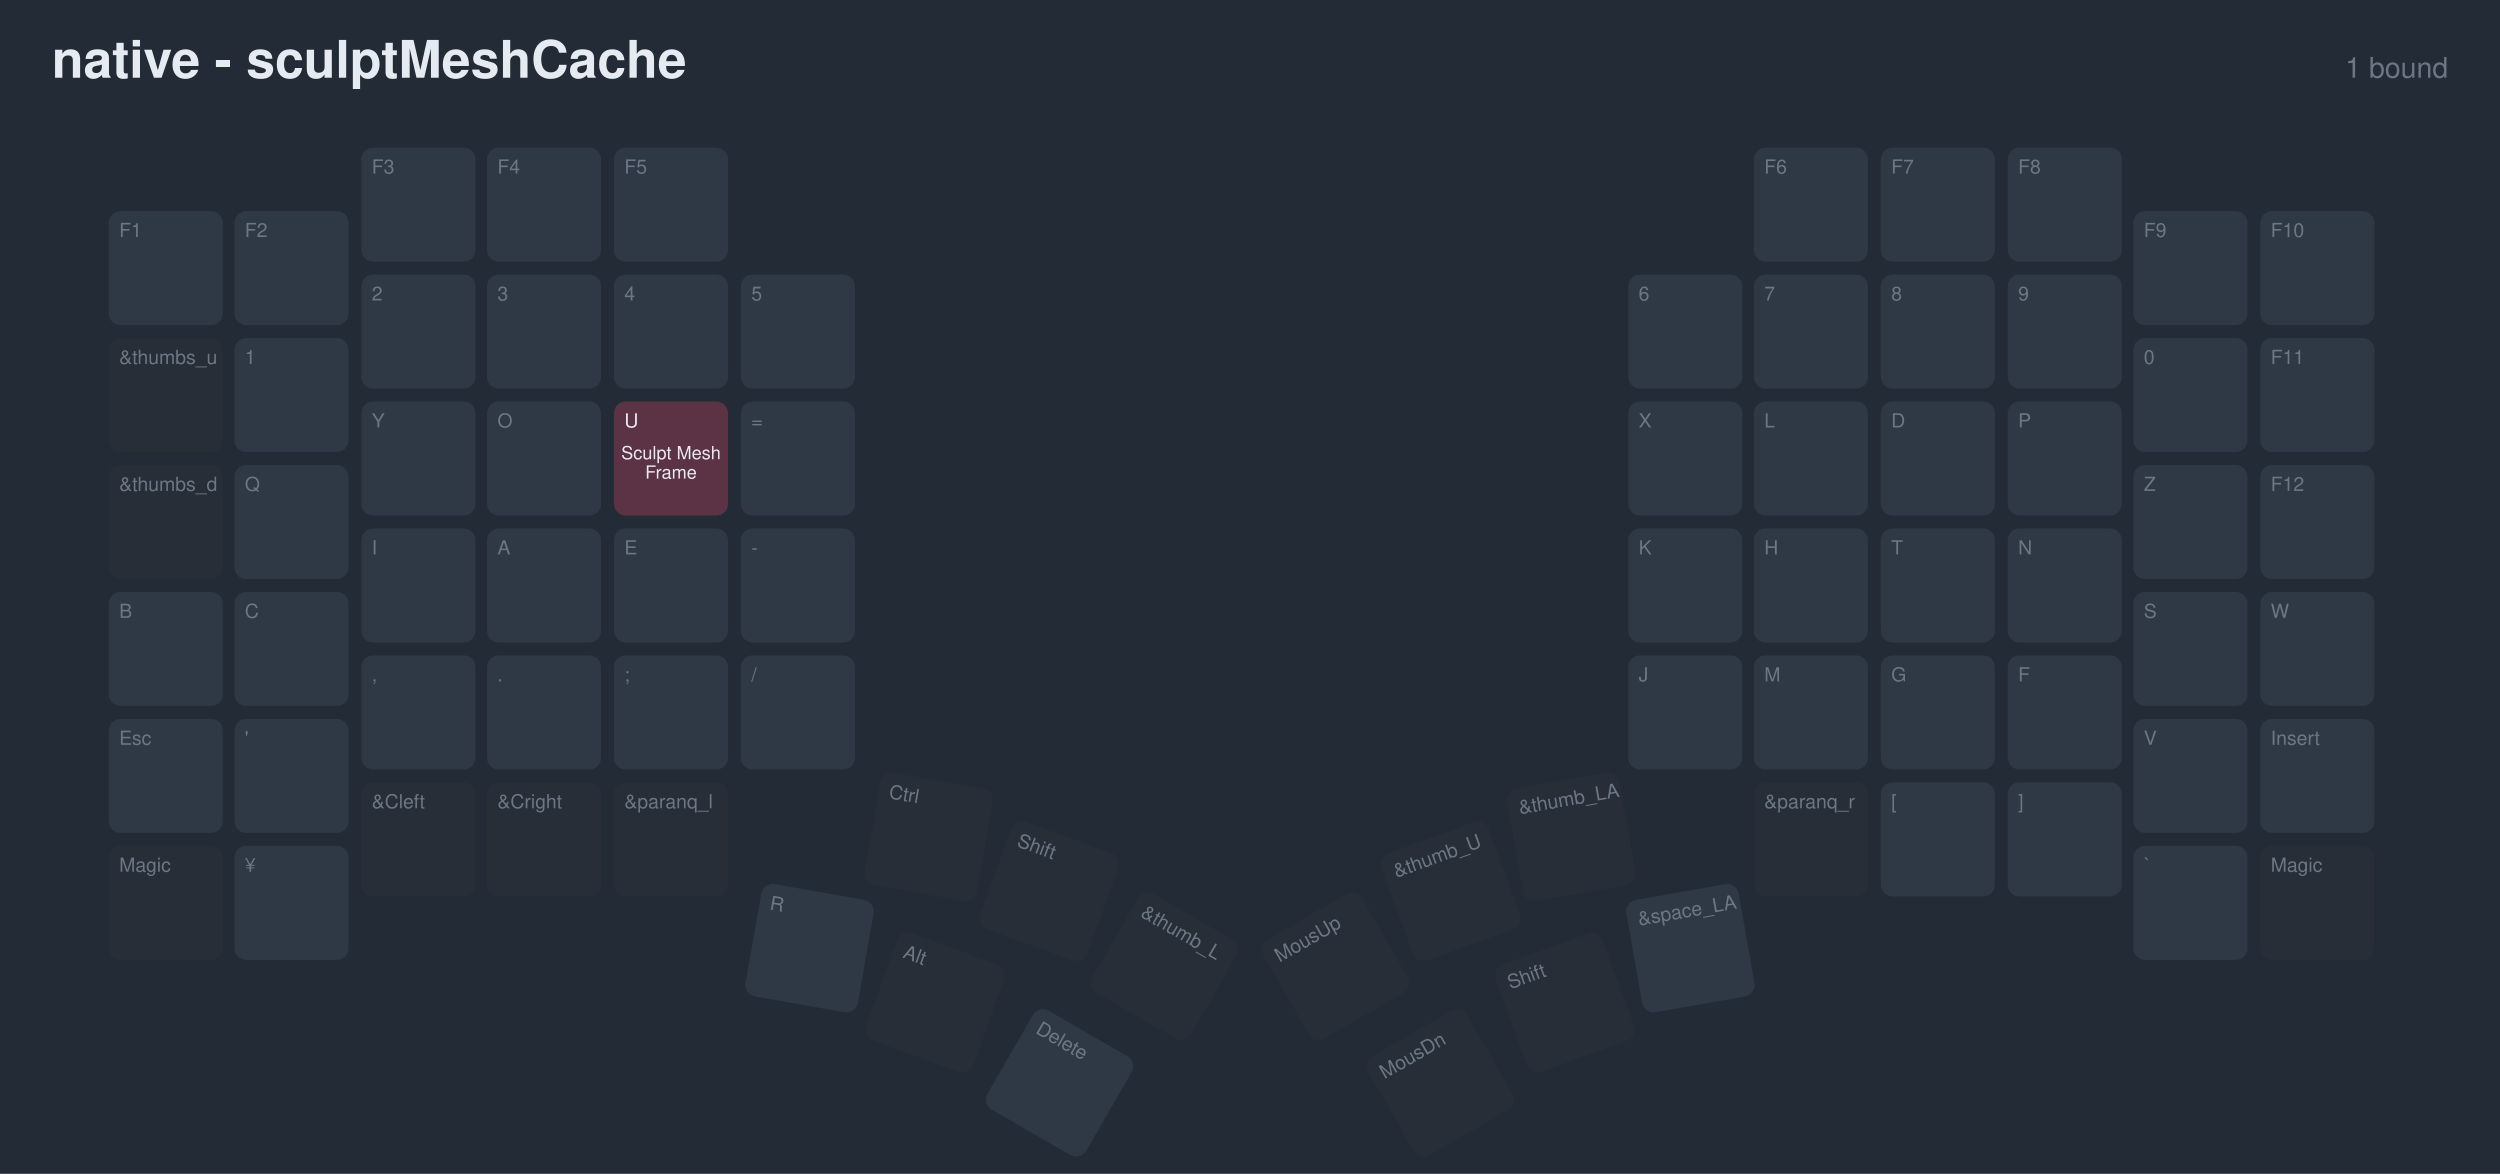
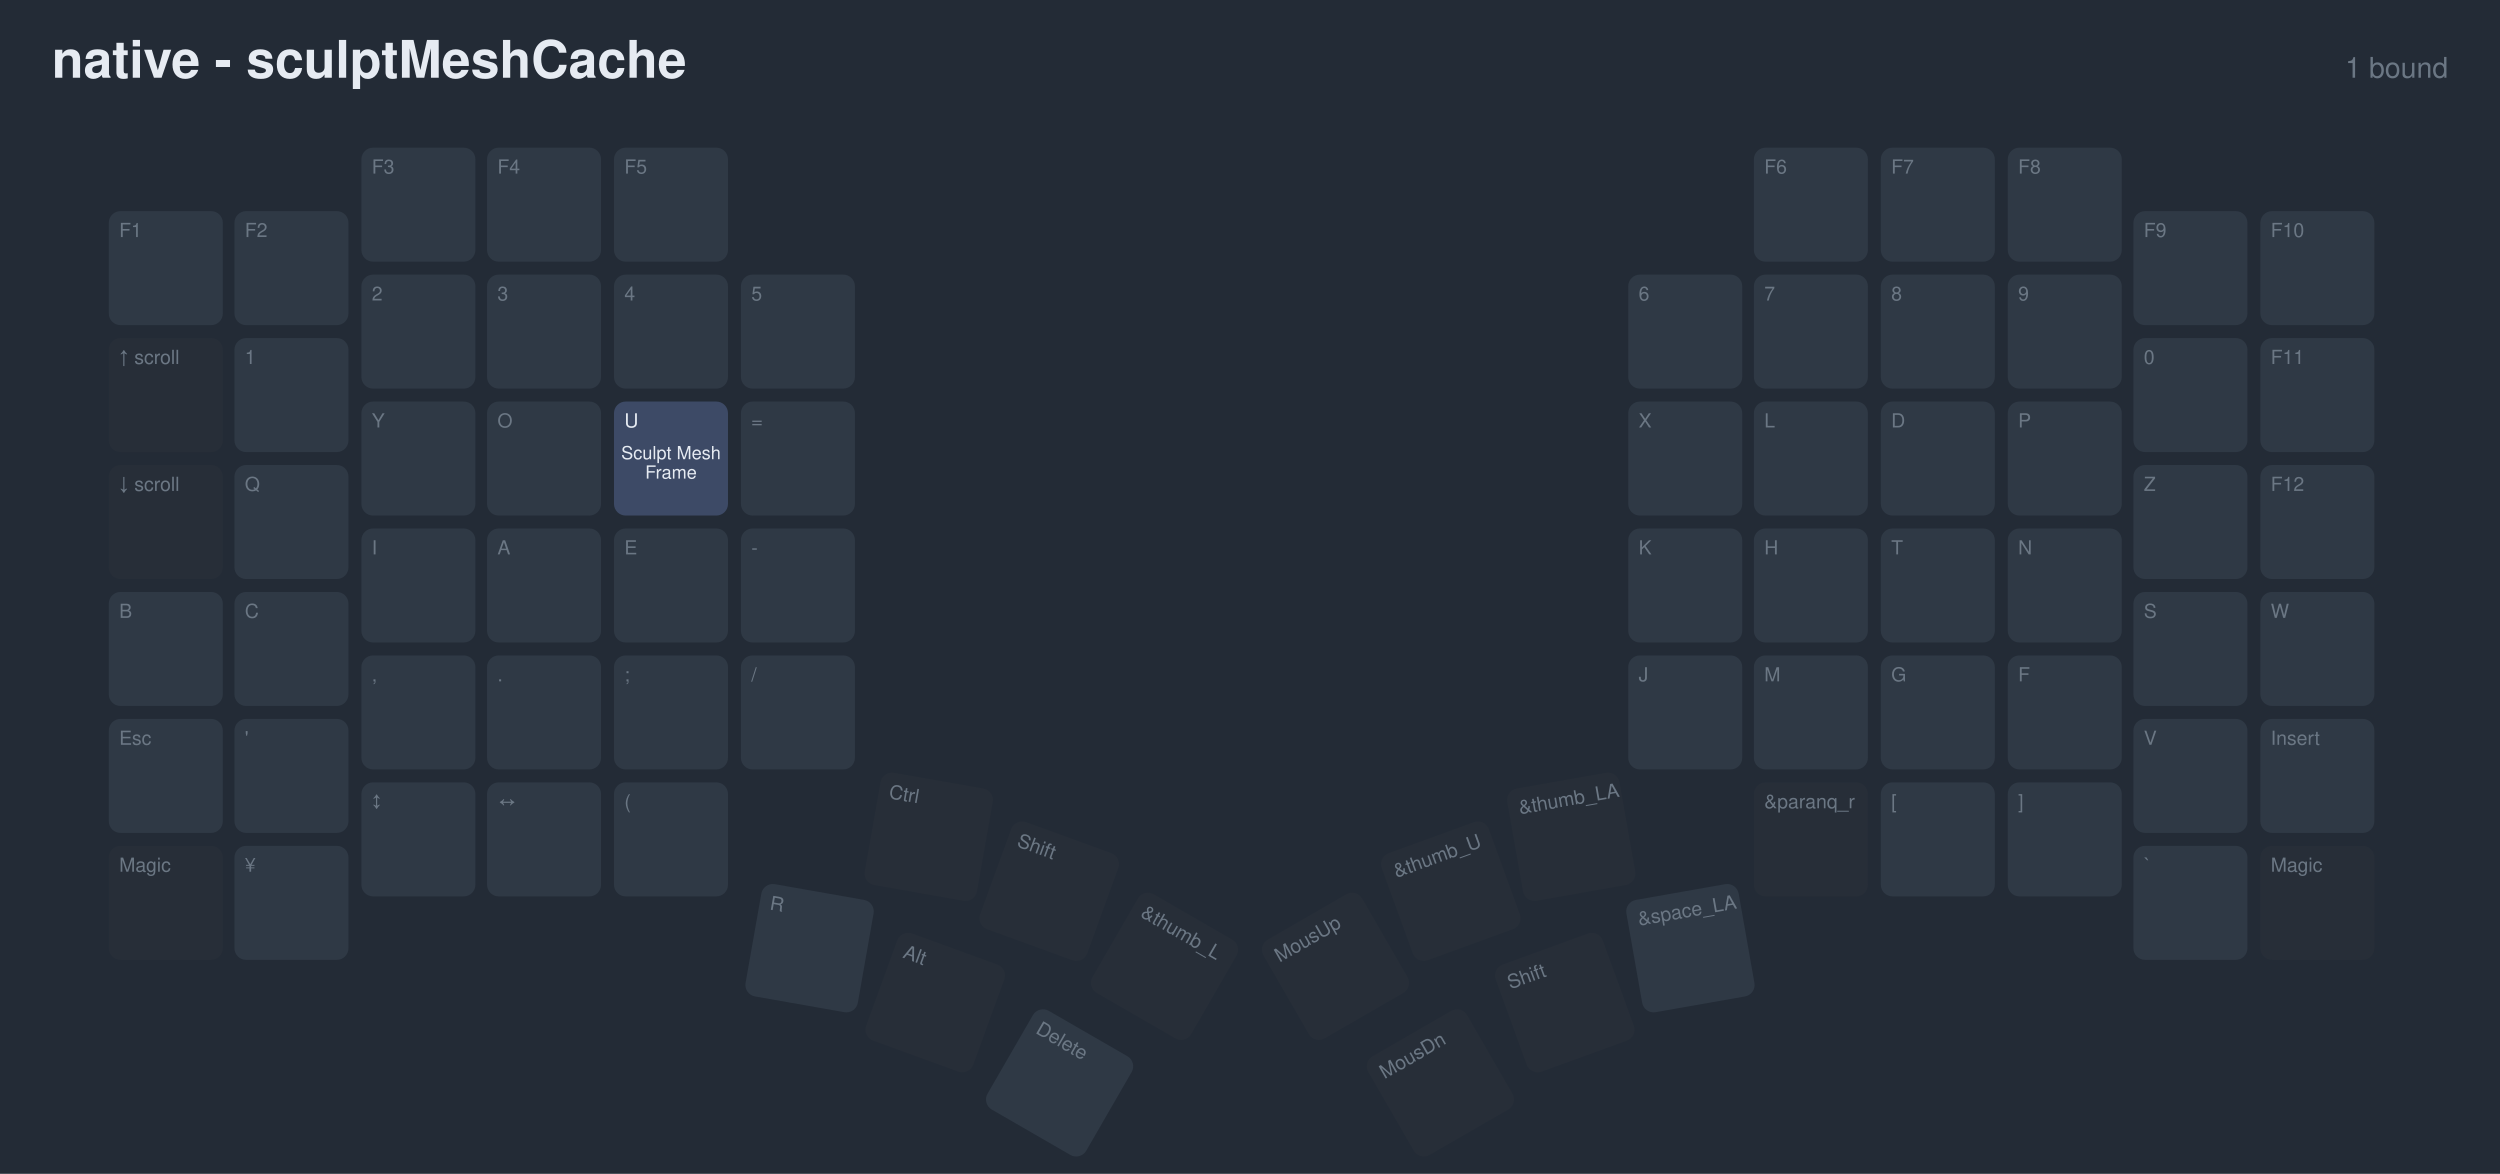
<svg xmlns="http://www.w3.org/2000/svg" width="1930" height="906" viewBox="0 0 1930 906">
  <rect width="1930" height="906" fill="#232b36" />
  <rect x="0" y="0" width="1930" height="906" fill="#232b36" />
  <text x="40" y="60" font-family="Helvetica, Arial, sans-serif" font-size="40" font-weight="bold" fill="#e6ebf2">native  -  sculptMeshCache</text>
  <text x="1890" y="60" text-anchor="end" font-family="Helvetica, Arial, sans-serif" font-size="22" fill="#6b7784">1 bound</text>
  <g transform="translate(-0 96)">
    <g>
      <rect x="84" y="67" width="88" height="88" rx="9" fill="#2f3945" stroke="none" stroke-width="3" />
      <text x="92" y="87" font-family="Helvetica, Arial, sans-serif" font-size="15" fill="#6b7784">F1</text>
    </g>
    <g>
      <rect x="84" y="165" width="88" height="88" rx="9" fill="#272e38" stroke="none" stroke-width="3" />
-       <text x="92" y="185" font-family="Helvetica, Arial, sans-serif" font-size="15" fill="#6b7784">&amp;thumbs_u</text>
+       <text x="92" y="185" font-family="Helvetica, Arial, sans-serif" font-size="15" fill="#6b7784">↑ scroll</text>
    </g>
    <g>
      <rect x="84" y="263" width="88" height="88" rx="9" fill="#272e38" stroke="none" stroke-width="3" />
-       <text x="92" y="283" font-family="Helvetica, Arial, sans-serif" font-size="15" fill="#6b7784">&amp;thumbs_d</text>
+       <text x="92" y="283" font-family="Helvetica, Arial, sans-serif" font-size="15" fill="#6b7784">↓ scroll</text>
    </g>
    <g>
      <rect x="84" y="361" width="88" height="88" rx="9" fill="#2f3945" stroke="none" stroke-width="3" />
      <text x="92" y="381" font-family="Helvetica, Arial, sans-serif" font-size="15" fill="#6b7784">B</text>
    </g>
    <g>
      <rect x="84" y="459" width="88" height="88" rx="9" fill="#2f3945" stroke="none" stroke-width="3" />
      <text x="92" y="479" font-family="Helvetica, Arial, sans-serif" font-size="15" fill="#6b7784">Esc</text>
    </g>
    <g>
      <rect x="84" y="557" width="88" height="88" rx="9" fill="#272e38" stroke="none" stroke-width="3" />
      <text x="92" y="577" font-family="Helvetica, Arial, sans-serif" font-size="15" fill="#6b7784">Magic</text>
    </g>
    <g>
      <rect x="181" y="67" width="88" height="88" rx="9" fill="#2f3945" stroke="none" stroke-width="3" />
      <text x="189" y="87" font-family="Helvetica, Arial, sans-serif" font-size="15" fill="#6b7784">F2</text>
    </g>
    <g>
      <rect x="181" y="165" width="88" height="88" rx="9" fill="#2f3945" stroke="none" stroke-width="3" />
      <text x="189" y="185" font-family="Helvetica, Arial, sans-serif" font-size="15" fill="#6b7784">1</text>
    </g>
    <g>
      <rect x="181" y="263" width="88" height="88" rx="9" fill="#2f3945" stroke="none" stroke-width="3" />
      <text x="189" y="283" font-family="Helvetica, Arial, sans-serif" font-size="15" fill="#6b7784">Q</text>
    </g>
    <g>
      <rect x="181" y="361" width="88" height="88" rx="9" fill="#2f3945" stroke="none" stroke-width="3" />
      <text x="189" y="381" font-family="Helvetica, Arial, sans-serif" font-size="15" fill="#6b7784">C</text>
    </g>
    <g>
      <rect x="181" y="459" width="88" height="88" rx="9" fill="#2f3945" stroke="none" stroke-width="3" />
      <text x="189" y="479" font-family="Helvetica, Arial, sans-serif" font-size="15" fill="#6b7784">'</text>
    </g>
    <g>
      <rect x="181" y="557" width="88" height="88" rx="9" fill="#2f3945" stroke="none" stroke-width="3" />
      <text x="189" y="577" font-family="Helvetica, Arial, sans-serif" font-size="15" fill="#6b7784">¥</text>
    </g>
    <g>
      <rect x="279" y="18" width="88" height="88" rx="9" fill="#2f3945" stroke="none" stroke-width="3" />
      <text x="287" y="38" font-family="Helvetica, Arial, sans-serif" font-size="15" fill="#6b7784">F3</text>
    </g>
    <g>
      <rect x="279" y="116" width="88" height="88" rx="9" fill="#2f3945" stroke="none" stroke-width="3" />
      <text x="287" y="136" font-family="Helvetica, Arial, sans-serif" font-size="15" fill="#6b7784">2</text>
    </g>
    <g>
      <rect x="279" y="214" width="88" height="88" rx="9" fill="#2f3945" stroke="none" stroke-width="3" />
      <text x="287" y="234" font-family="Helvetica, Arial, sans-serif" font-size="15" fill="#6b7784">Y</text>
    </g>
    <g>
      <rect x="279" y="312" width="88" height="88" rx="9" fill="#2f3945" stroke="none" stroke-width="3" />
      <text x="287" y="332" font-family="Helvetica, Arial, sans-serif" font-size="15" fill="#6b7784">I</text>
    </g>
    <g>
      <rect x="279" y="410" width="88" height="88" rx="9" fill="#2f3945" stroke="none" stroke-width="3" />
      <text x="287" y="430" font-family="Helvetica, Arial, sans-serif" font-size="15" fill="#6b7784">,</text>
    </g>
    <g>
-       <rect x="279" y="508" width="88" height="88" rx="9" fill="#272e38" stroke="none" stroke-width="3" />
-       <text x="287" y="528" font-family="Helvetica, Arial, sans-serif" font-size="15" fill="#6b7784">&amp;Cleft</text>
+       <rect x="279" y="508" width="88" height="88" rx="9" fill="#2f3945" stroke="none" stroke-width="3" />
+       <text x="287" y="528" font-family="Helvetica, Arial, sans-serif" font-size="15" fill="#6b7784">↕</text>
    </g>
    <g>
      <rect x="376" y="18" width="88" height="88" rx="9" fill="#2f3945" stroke="none" stroke-width="3" />
      <text x="384" y="38" font-family="Helvetica, Arial, sans-serif" font-size="15" fill="#6b7784">F4</text>
    </g>
    <g>
      <rect x="376" y="116" width="88" height="88" rx="9" fill="#2f3945" stroke="none" stroke-width="3" />
      <text x="384" y="136" font-family="Helvetica, Arial, sans-serif" font-size="15" fill="#6b7784">3</text>
    </g>
    <g>
      <rect x="376" y="214" width="88" height="88" rx="9" fill="#2f3945" stroke="none" stroke-width="3" />
      <text x="384" y="234" font-family="Helvetica, Arial, sans-serif" font-size="15" fill="#6b7784">O</text>
    </g>
    <g>
      <rect x="376" y="312" width="88" height="88" rx="9" fill="#2f3945" stroke="none" stroke-width="3" />
      <text x="384" y="332" font-family="Helvetica, Arial, sans-serif" font-size="15" fill="#6b7784">A</text>
    </g>
    <g>
      <rect x="376" y="410" width="88" height="88" rx="9" fill="#2f3945" stroke="none" stroke-width="3" />
      <text x="384" y="430" font-family="Helvetica, Arial, sans-serif" font-size="15" fill="#6b7784">.</text>
    </g>
    <g>
-       <rect x="376" y="508" width="88" height="88" rx="9" fill="#272e38" stroke="none" stroke-width="3" />
-       <text x="384" y="528" font-family="Helvetica, Arial, sans-serif" font-size="15" fill="#6b7784">&amp;Cright</text>
+       <rect x="376" y="508" width="88" height="88" rx="9" fill="#2f3945" stroke="none" stroke-width="3" />
+       <text x="384" y="528" font-family="Helvetica, Arial, sans-serif" font-size="15" fill="#6b7784">↔</text>
    </g>
    <g>
      <rect x="474" y="18" width="88" height="88" rx="9" fill="#2f3945" stroke="none" stroke-width="3" />
      <text x="482" y="38" font-family="Helvetica, Arial, sans-serif" font-size="15" fill="#6b7784">F5</text>
    </g>
    <g>
      <rect x="474" y="116" width="88" height="88" rx="9" fill="#2f3945" stroke="none" stroke-width="3" />
      <text x="482" y="136" font-family="Helvetica, Arial, sans-serif" font-size="15" fill="#6b7784">4</text>
    </g>
    <g>
-       <rect x="474" y="214" width="88" height="88" rx="9" fill="#5c3344" stroke="none" stroke-width="3" />
+       <rect x="474" y="214" width="88" height="88" rx="9" fill="#3d4a66" stroke="none" stroke-width="3" />
      <text x="482" y="234" font-family="Helvetica, Arial, sans-serif" font-size="15" fill="#e6ebf2">U</text>
      <text x="518" y="258.5" text-anchor="middle" font-family="Helvetica, Arial, sans-serif" font-size="14" fill="#e6ebf2">Sculpt Mesh</text>
      <text x="518" y="273.5" text-anchor="middle" font-family="Helvetica, Arial, sans-serif" font-size="14" fill="#e6ebf2">Frame</text>
    </g>
    <g>
      <rect x="474" y="312" width="88" height="88" rx="9" fill="#2f3945" stroke="none" stroke-width="3" />
      <text x="482" y="332" font-family="Helvetica, Arial, sans-serif" font-size="15" fill="#6b7784">E</text>
    </g>
    <g>
      <rect x="474" y="410" width="88" height="88" rx="9" fill="#2f3945" stroke="none" stroke-width="3" />
      <text x="482" y="430" font-family="Helvetica, Arial, sans-serif" font-size="15" fill="#6b7784">;</text>
    </g>
    <g>
-       <rect x="474" y="508" width="88" height="88" rx="9" fill="#272e38" stroke="none" stroke-width="3" />
-       <text x="482" y="528" font-family="Helvetica, Arial, sans-serif" font-size="15" fill="#6b7784">&amp;paranq_l</text>
+       <rect x="474" y="508" width="88" height="88" rx="9" fill="#2f3945" stroke="none" stroke-width="3" />
+       <text x="482" y="528" font-family="Helvetica, Arial, sans-serif" font-size="15" fill="#6b7784">(</text>
    </g>
    <g>
      <rect x="572" y="116" width="88" height="88" rx="9" fill="#2f3945" stroke="none" stroke-width="3" />
      <text x="580" y="136" font-family="Helvetica, Arial, sans-serif" font-size="15" fill="#6b7784">5</text>
    </g>
    <g>
      <rect x="572" y="214" width="88" height="88" rx="9" fill="#2f3945" stroke="none" stroke-width="3" />
      <text x="580" y="234" font-family="Helvetica, Arial, sans-serif" font-size="15" fill="#6b7784">=</text>
    </g>
    <g>
      <rect x="572" y="312" width="88" height="88" rx="9" fill="#2f3945" stroke="none" stroke-width="3" />
      <text x="580" y="332" font-family="Helvetica, Arial, sans-serif" font-size="15" fill="#6b7784">-</text>
    </g>
    <g>
      <rect x="572" y="410" width="88" height="88" rx="9" fill="#2f3945" stroke="none" stroke-width="3" />
      <text x="580" y="430" font-family="Helvetica, Arial, sans-serif" font-size="15" fill="#6b7784">/</text>
    </g>
    <g>
      <rect x="1257" y="116" width="88" height="88" rx="9" fill="#2f3945" stroke="none" stroke-width="3" />
      <text x="1265" y="136" font-family="Helvetica, Arial, sans-serif" font-size="15" fill="#6b7784">6</text>
    </g>
    <g>
      <rect x="1257" y="214" width="88" height="88" rx="9" fill="#2f3945" stroke="none" stroke-width="3" />
      <text x="1265" y="234" font-family="Helvetica, Arial, sans-serif" font-size="15" fill="#6b7784">X</text>
    </g>
    <g>
      <rect x="1257" y="312" width="88" height="88" rx="9" fill="#2f3945" stroke="none" stroke-width="3" />
      <text x="1265" y="332" font-family="Helvetica, Arial, sans-serif" font-size="15" fill="#6b7784">K</text>
    </g>
    <g>
      <rect x="1257" y="410" width="88" height="88" rx="9" fill="#2f3945" stroke="none" stroke-width="3" />
      <text x="1265" y="430" font-family="Helvetica, Arial, sans-serif" font-size="15" fill="#6b7784">J</text>
    </g>
    <g>
      <rect x="1354" y="18" width="88" height="88" rx="9" fill="#2f3945" stroke="none" stroke-width="3" />
      <text x="1362" y="38" font-family="Helvetica, Arial, sans-serif" font-size="15" fill="#6b7784">F6</text>
    </g>
    <g>
      <rect x="1354" y="116" width="88" height="88" rx="9" fill="#2f3945" stroke="none" stroke-width="3" />
      <text x="1362" y="136" font-family="Helvetica, Arial, sans-serif" font-size="15" fill="#6b7784">7</text>
    </g>
    <g>
      <rect x="1354" y="214" width="88" height="88" rx="9" fill="#2f3945" stroke="none" stroke-width="3" />
      <text x="1362" y="234" font-family="Helvetica, Arial, sans-serif" font-size="15" fill="#6b7784">L</text>
    </g>
    <g>
      <rect x="1354" y="312" width="88" height="88" rx="9" fill="#2f3945" stroke="none" stroke-width="3" />
      <text x="1362" y="332" font-family="Helvetica, Arial, sans-serif" font-size="15" fill="#6b7784">H</text>
    </g>
    <g>
      <rect x="1354" y="410" width="88" height="88" rx="9" fill="#2f3945" stroke="none" stroke-width="3" />
      <text x="1362" y="430" font-family="Helvetica, Arial, sans-serif" font-size="15" fill="#6b7784">M</text>
    </g>
    <g>
      <rect x="1354" y="508" width="88" height="88" rx="9" fill="#272e38" stroke="none" stroke-width="3" />
      <text x="1362" y="528" font-family="Helvetica, Arial, sans-serif" font-size="15" fill="#6b7784">&amp;paranq_r</text>
    </g>
    <g>
      <rect x="1452" y="18" width="88" height="88" rx="9" fill="#2f3945" stroke="none" stroke-width="3" />
      <text x="1460" y="38" font-family="Helvetica, Arial, sans-serif" font-size="15" fill="#6b7784">F7</text>
    </g>
    <g>
      <rect x="1452" y="116" width="88" height="88" rx="9" fill="#2f3945" stroke="none" stroke-width="3" />
      <text x="1460" y="136" font-family="Helvetica, Arial, sans-serif" font-size="15" fill="#6b7784">8</text>
    </g>
    <g>
      <rect x="1452" y="214" width="88" height="88" rx="9" fill="#2f3945" stroke="none" stroke-width="3" />
      <text x="1460" y="234" font-family="Helvetica, Arial, sans-serif" font-size="15" fill="#6b7784">D</text>
    </g>
    <g>
      <rect x="1452" y="312" width="88" height="88" rx="9" fill="#2f3945" stroke="none" stroke-width="3" />
      <text x="1460" y="332" font-family="Helvetica, Arial, sans-serif" font-size="15" fill="#6b7784">T</text>
    </g>
    <g>
      <rect x="1452" y="410" width="88" height="88" rx="9" fill="#2f3945" stroke="none" stroke-width="3" />
      <text x="1460" y="430" font-family="Helvetica, Arial, sans-serif" font-size="15" fill="#6b7784">G</text>
    </g>
    <g>
      <rect x="1452" y="508" width="88" height="88" rx="9" fill="#2f3945" stroke="none" stroke-width="3" />
      <text x="1460" y="528" font-family="Helvetica, Arial, sans-serif" font-size="15" fill="#6b7784">[</text>
    </g>
    <g>
      <rect x="1550" y="18" width="88" height="88" rx="9" fill="#2f3945" stroke="none" stroke-width="3" />
      <text x="1558" y="38" font-family="Helvetica, Arial, sans-serif" font-size="15" fill="#6b7784">F8</text>
    </g>
    <g>
      <rect x="1550" y="116" width="88" height="88" rx="9" fill="#2f3945" stroke="none" stroke-width="3" />
      <text x="1558" y="136" font-family="Helvetica, Arial, sans-serif" font-size="15" fill="#6b7784">9</text>
    </g>
    <g>
      <rect x="1550" y="214" width="88" height="88" rx="9" fill="#2f3945" stroke="none" stroke-width="3" />
      <text x="1558" y="234" font-family="Helvetica, Arial, sans-serif" font-size="15" fill="#6b7784">P</text>
    </g>
    <g>
      <rect x="1550" y="312" width="88" height="88" rx="9" fill="#2f3945" stroke="none" stroke-width="3" />
      <text x="1558" y="332" font-family="Helvetica, Arial, sans-serif" font-size="15" fill="#6b7784">N</text>
    </g>
    <g>
      <rect x="1550" y="410" width="88" height="88" rx="9" fill="#2f3945" stroke="none" stroke-width="3" />
      <text x="1558" y="430" font-family="Helvetica, Arial, sans-serif" font-size="15" fill="#6b7784">F</text>
    </g>
    <g>
      <rect x="1550" y="508" width="88" height="88" rx="9" fill="#2f3945" stroke="none" stroke-width="3" />
      <text x="1558" y="528" font-family="Helvetica, Arial, sans-serif" font-size="15" fill="#6b7784">]</text>
    </g>
    <g>
      <rect x="1647" y="67" width="88" height="88" rx="9" fill="#2f3945" stroke="none" stroke-width="3" />
      <text x="1655" y="87" font-family="Helvetica, Arial, sans-serif" font-size="15" fill="#6b7784">F9</text>
    </g>
    <g>
      <rect x="1647" y="165" width="88" height="88" rx="9" fill="#2f3945" stroke="none" stroke-width="3" />
      <text x="1655" y="185" font-family="Helvetica, Arial, sans-serif" font-size="15" fill="#6b7784">0</text>
    </g>
    <g>
      <rect x="1647" y="263" width="88" height="88" rx="9" fill="#2f3945" stroke="none" stroke-width="3" />
      <text x="1655" y="283" font-family="Helvetica, Arial, sans-serif" font-size="15" fill="#6b7784">Z</text>
    </g>
    <g>
      <rect x="1647" y="361" width="88" height="88" rx="9" fill="#2f3945" stroke="none" stroke-width="3" />
      <text x="1655" y="381" font-family="Helvetica, Arial, sans-serif" font-size="15" fill="#6b7784">S</text>
    </g>
    <g>
      <rect x="1647" y="459" width="88" height="88" rx="9" fill="#2f3945" stroke="none" stroke-width="3" />
      <text x="1655" y="479" font-family="Helvetica, Arial, sans-serif" font-size="15" fill="#6b7784">V</text>
    </g>
    <g>
      <rect x="1647" y="557" width="88" height="88" rx="9" fill="#2f3945" stroke="none" stroke-width="3" />
      <text x="1655" y="577" font-family="Helvetica, Arial, sans-serif" font-size="15" fill="#6b7784">`</text>
    </g>
    <g>
      <rect x="1745" y="67" width="88" height="88" rx="9" fill="#2f3945" stroke="none" stroke-width="3" />
      <text x="1753" y="87" font-family="Helvetica, Arial, sans-serif" font-size="15" fill="#6b7784">F10</text>
    </g>
    <g>
      <rect x="1745" y="165" width="88" height="88" rx="9" fill="#2f3945" stroke="none" stroke-width="3" />
      <text x="1753" y="185" font-family="Helvetica, Arial, sans-serif" font-size="15" fill="#6b7784">F11</text>
    </g>
    <g>
      <rect x="1745" y="263" width="88" height="88" rx="9" fill="#2f3945" stroke="none" stroke-width="3" />
      <text x="1753" y="283" font-family="Helvetica, Arial, sans-serif" font-size="15" fill="#6b7784">F12</text>
    </g>
    <g>
      <rect x="1745" y="361" width="88" height="88" rx="9" fill="#2f3945" stroke="none" stroke-width="3" />
      <text x="1753" y="381" font-family="Helvetica, Arial, sans-serif" font-size="15" fill="#6b7784">W</text>
    </g>
    <g>
      <rect x="1745" y="459" width="88" height="88" rx="9" fill="#2f3945" stroke="none" stroke-width="3" />
      <text x="1753" y="479" font-family="Helvetica, Arial, sans-serif" font-size="15" fill="#6b7784">Insert</text>
    </g>
    <g>
      <rect x="1745" y="557" width="88" height="88" rx="9" fill="#272e38" stroke="none" stroke-width="3" />
      <text x="1753" y="577" font-family="Helvetica, Arial, sans-serif" font-size="15" fill="#6b7784">Magic</text>
    </g>
    <g transform="rotate(10 717 550)">
      <rect x="673" y="506" width="88" height="88" rx="9" fill="#272e38" stroke="none" stroke-width="3" />
      <text x="681" y="526" font-family="Helvetica, Arial, sans-serif" font-size="15" fill="#6b7784">Ctrl</text>
    </g>
    <g transform="rotate(20 810 592)">
      <rect x="766" y="548" width="88" height="88" rx="9" fill="#272e38" stroke="none" stroke-width="3" />
      <text x="774" y="568" font-family="Helvetica, Arial, sans-serif" font-size="15" fill="#6b7784">Shift</text>
    </g>
    <g transform="rotate(30 899 650)">
      <rect x="855" y="606" width="88" height="88" rx="9" fill="#272e38" stroke="none" stroke-width="3" />
      <text x="863" y="626" font-family="Helvetica, Arial, sans-serif" font-size="15" fill="#6b7784">&amp;thumb_L</text>
    </g>
    <g transform="rotate(10 625 636)">
      <rect x="581" y="592" width="88" height="88" rx="9" fill="#2f3945" stroke="none" stroke-width="3" />
      <text x="589" y="612" font-family="Helvetica, Arial, sans-serif" font-size="15" fill="#6b7784">R</text>
    </g>
    <g transform="rotate(20 722 678)">
      <rect x="678" y="634" width="88" height="88" rx="9" fill="#272e38" stroke="none" stroke-width="3" />
      <text x="686" y="654" font-family="Helvetica, Arial, sans-serif" font-size="15" fill="#6b7784">Alt</text>
    </g>
    <g transform="rotate(30 818 740)">
      <rect x="774" y="696" width="88" height="88" rx="9" fill="#2f3945" stroke="none" stroke-width="3" />
      <text x="782" y="716" font-family="Helvetica, Arial, sans-serif" font-size="15" fill="#6b7784">Delete</text>
    </g>
    <g transform="rotate(-10 1213 550)">
      <rect x="1169" y="506" width="88" height="88" rx="9" fill="#272e38" stroke="none" stroke-width="3" />
      <text x="1177" y="526" font-family="Helvetica, Arial, sans-serif" font-size="15" fill="#6b7784">&amp;thumb_LA</text>
    </g>
    <g transform="rotate(-20 1120 592)">
      <rect x="1076" y="548" width="88" height="88" rx="9" fill="#272e38" stroke="none" stroke-width="3" />
      <text x="1084" y="568" font-family="Helvetica, Arial, sans-serif" font-size="15" fill="#6b7784">&amp;thumb_U</text>
    </g>
    <g transform="rotate(-30 1031 650)">
      <rect x="987" y="606" width="88" height="88" rx="9" fill="#272e38" stroke="none" stroke-width="3" />
      <text x="995" y="626" font-family="Helvetica, Arial, sans-serif" font-size="15" fill="#6b7784">MousUp</text>
    </g>
    <g transform="rotate(-10 1305 636)">
      <rect x="1261" y="592" width="88" height="88" rx="9" fill="#2f3945" stroke="none" stroke-width="3" />
      <text x="1269" y="612" font-family="Helvetica, Arial, sans-serif" font-size="15" fill="#6b7784">&amp;space_LA</text>
    </g>
    <g transform="rotate(-20 1208 678)">
      <rect x="1164" y="634" width="88" height="88" rx="9" fill="#272e38" stroke="none" stroke-width="3" />
      <text x="1172" y="654" font-family="Helvetica, Arial, sans-serif" font-size="15" fill="#6b7784">Shift</text>
    </g>
    <g transform="rotate(-30 1112 740)">
      <rect x="1068" y="696" width="88" height="88" rx="9" fill="#272e38" stroke="none" stroke-width="3" />
      <text x="1076" y="716" font-family="Helvetica, Arial, sans-serif" font-size="15" fill="#6b7784">MousDn</text>
    </g>
  </g>
</svg>
